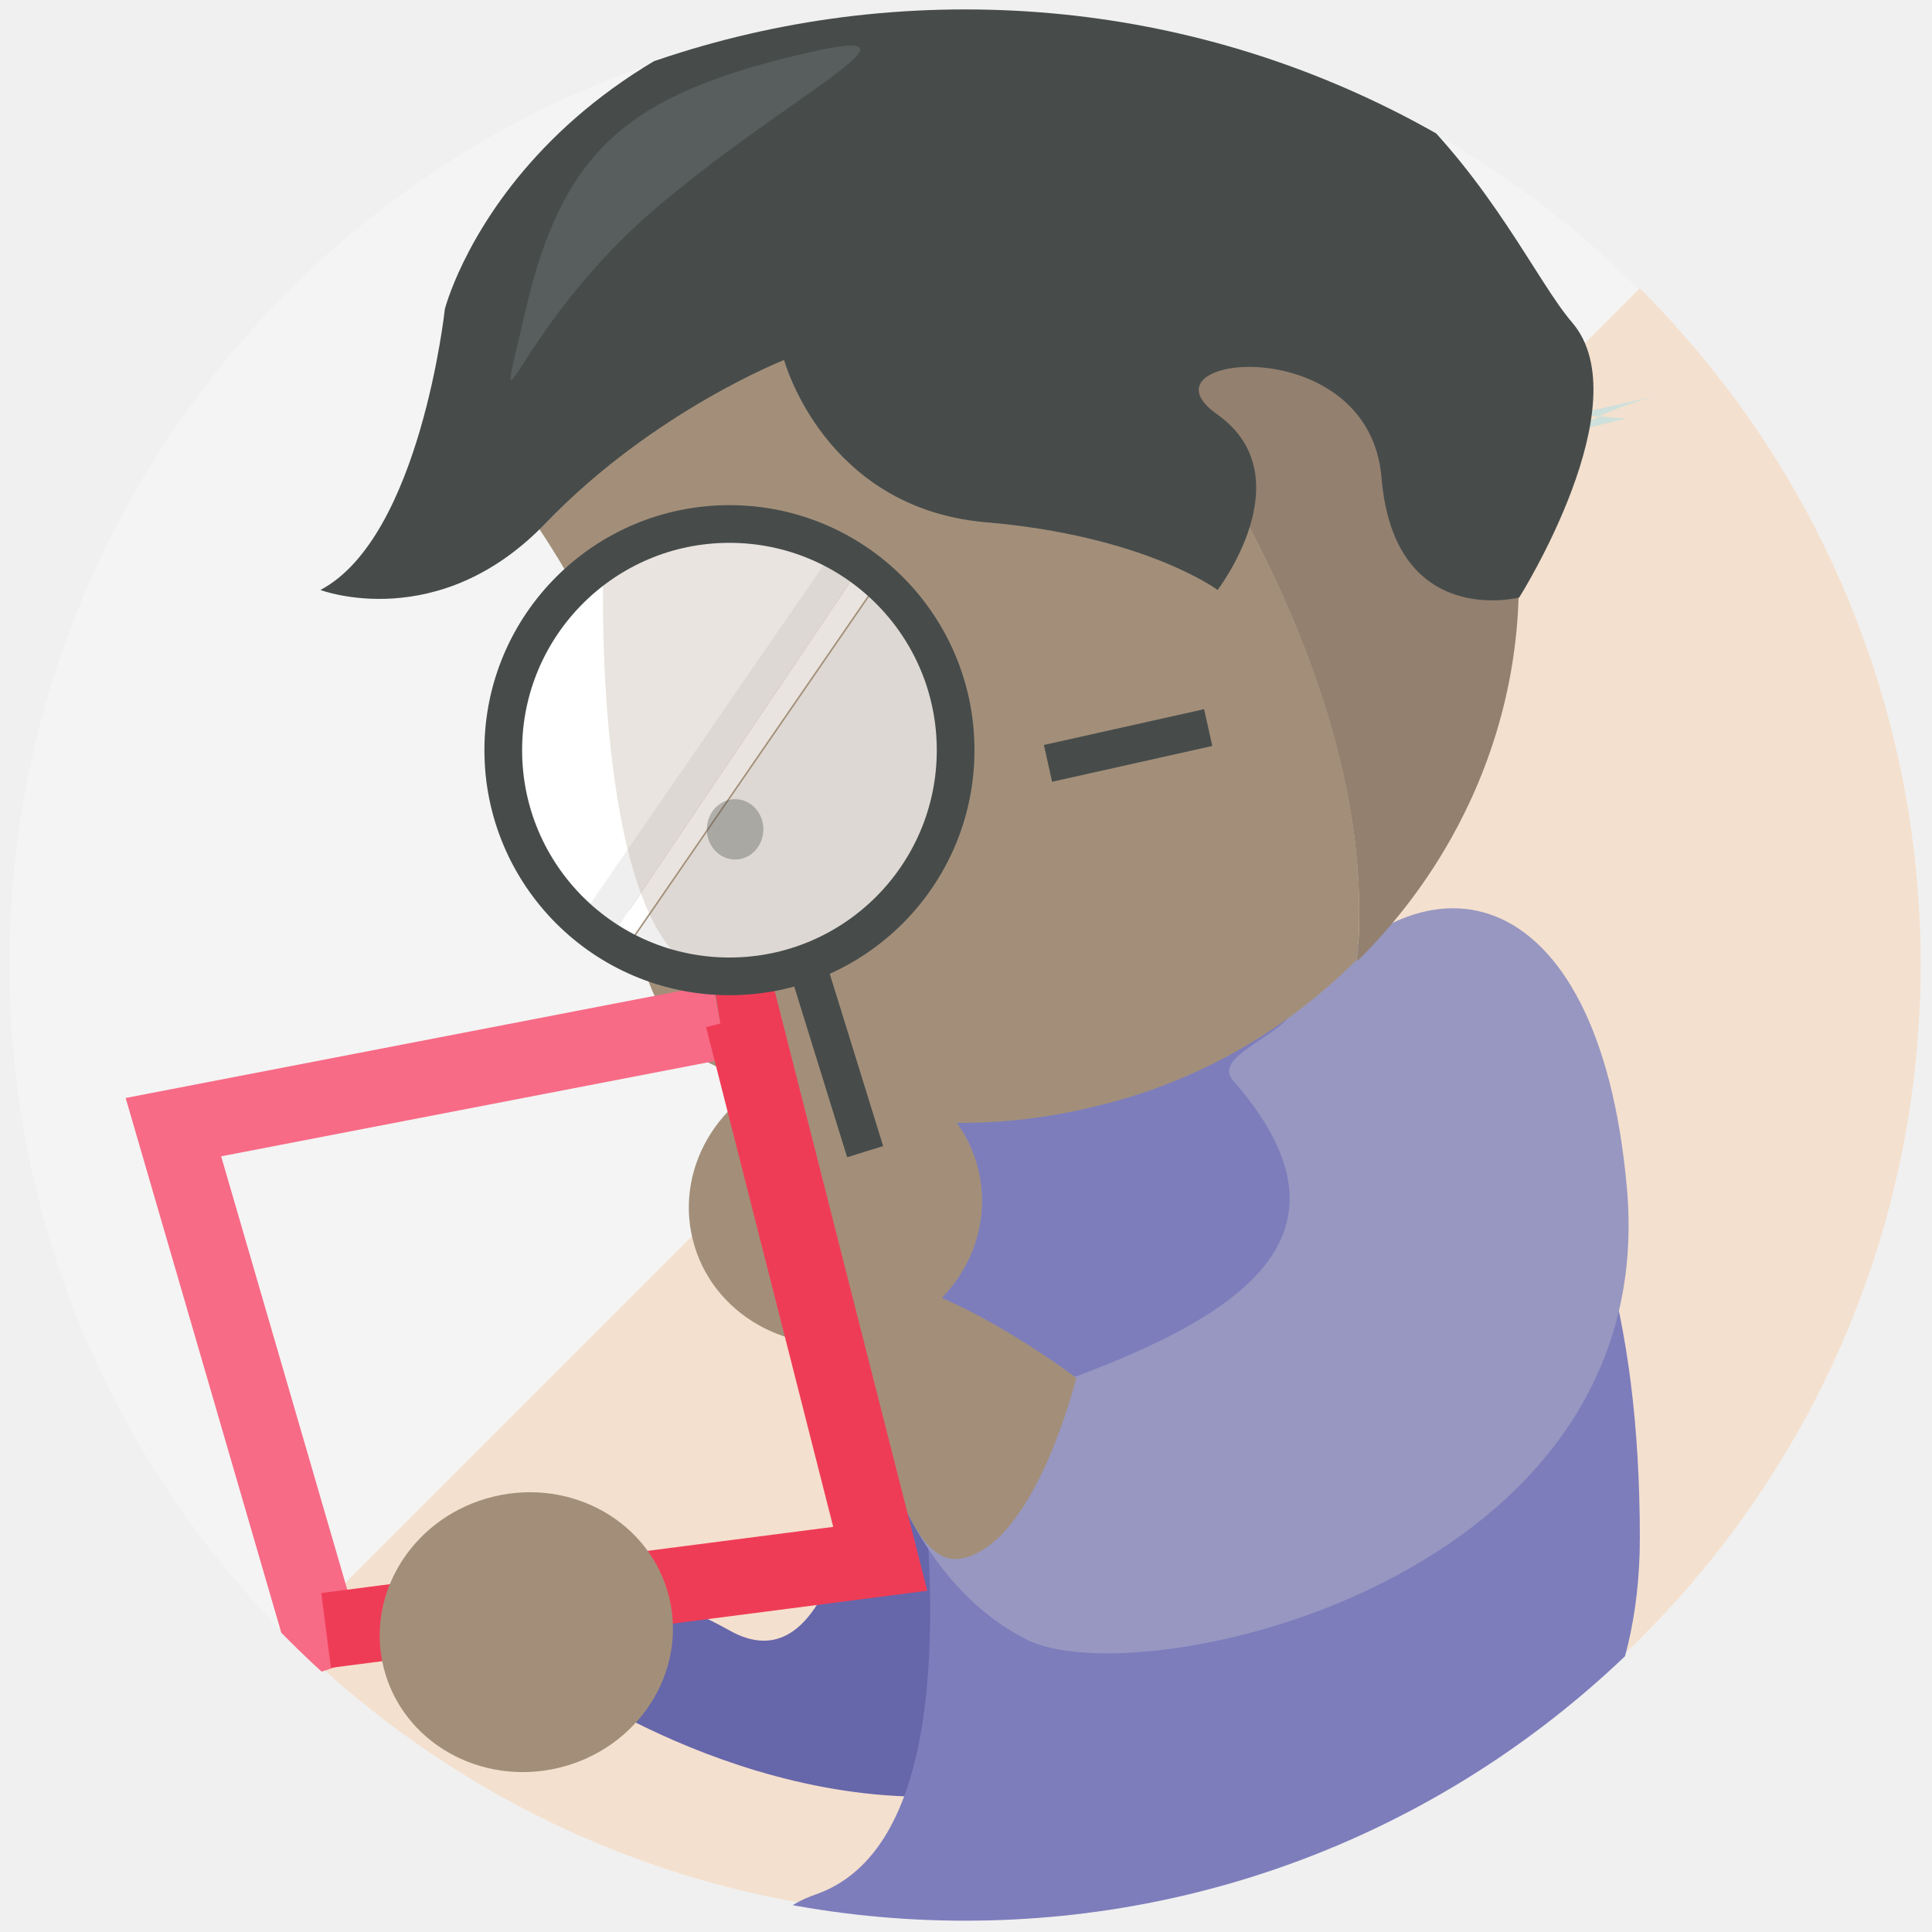
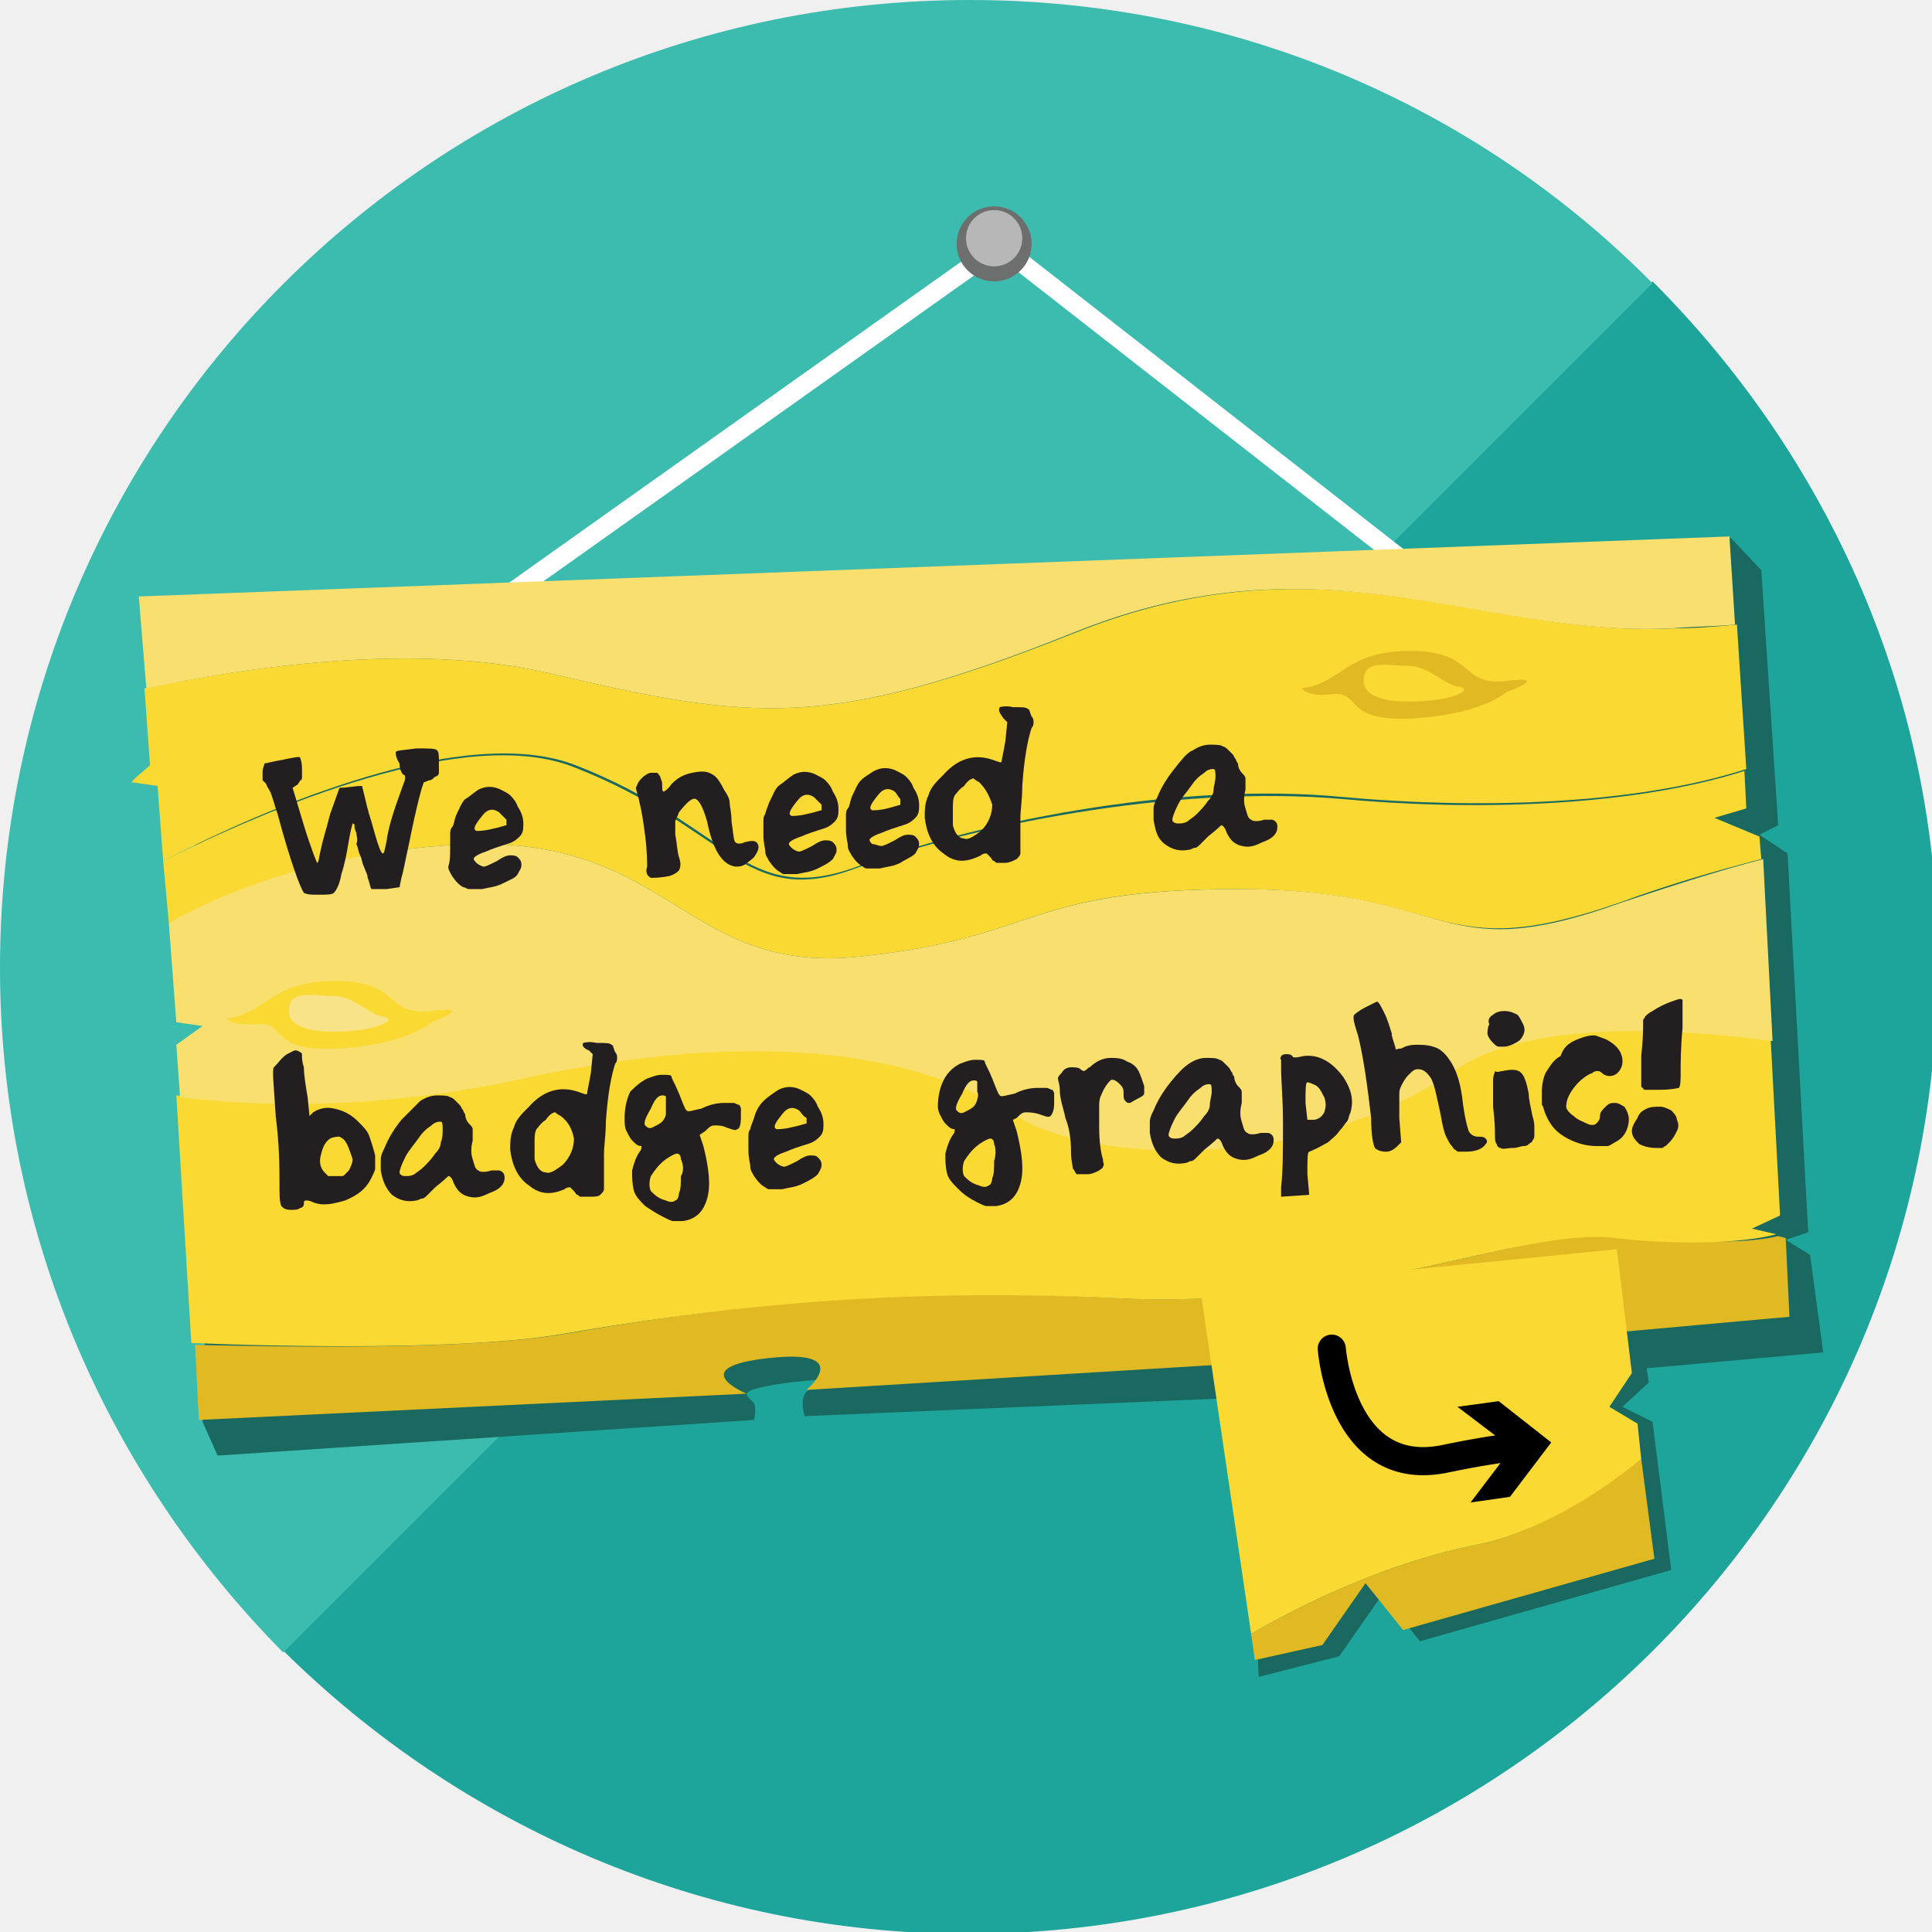
- <svg xmlns="http://www.w3.org/2000/svg" xmlns:xlink="http://www.w3.org/1999/xlink" version="1.1" id="Layer_1" x="0px" y="0px" viewBox="-138.1 345 102.5 102.5" style="enable-background:new -138.1 345 102.5 102.5;" xml:space="preserve">
+ <svg xmlns="http://www.w3.org/2000/svg" version="1.1" id="Layer_1" x="0px" y="0px" width="103px" height="103px" viewBox="43 -42 103 103" style="enable-background:new 43 -42 103 103;" xml:space="preserve">
  <style type="text/css">
- 	.st0{clip-path:url(#SVGID_2_);fill:#F4F4F4;}
- 	.st1{clip-path:url(#SVGID_2_);fill:#F4E0CE;}
- 	.st2{clip-path:url(#SVGID_2_);fill:#CEE0DB;}
- 	.st3{clip-path:url(#SVGID_2_);fill:none;stroke:#EF3C56;stroke-miterlimit:10;}
- 	.st4{clip-path:url(#SVGID_2_);fill:#6666AA;}
- 	.st5{clip-path:url(#SVGID_2_);fill:#7D7DBC;}
- 	.st6{clip-path:url(#SVGID_2_);fill:#9797C1;}
- 	.st7{clip-path:url(#SVGID_2_);}
- 	.st8{fill:#A38F79;}
- 	.st9{fill:#93806F;}
- 	.st10{clip-path:url(#SVGID_2_);fill:#FFFFFF;stroke:#474C4B;stroke-width:2;stroke-miterlimit:10;}
- 	.st11{clip-path:url(#SVGID_2_);fill:#474C4B;}
- 	.st12{clip-path:url(#SVGID_2_);fill:#A38F79;}
- 	.st13{fill:none;stroke:#F76B86;stroke-width:4;stroke-miterlimit:10;}
- 	.st14{fill:none;stroke:#EF3C56;stroke-width:4;stroke-miterlimit:10;}
- 	.st15{clip-path:url(#SVGID_2_);fill:#585E5D;}
- 	.st16{fill:#EFEFEF;}
- 	.st17{fill:#FFFFFF;}
- 	.st18{clip-path:url(#SVGID_2_);fill:#FFFFFF;}
- 	.st19{opacity:0.24;clip-path:url(#SVGID_2_);fill:#A38F79;}
- 	.st20{clip-path:url(#SVGID_2_);fill:none;stroke:#474C4B;stroke-width:2;stroke-miterlimit:10;}
- 	.st21{opacity:0.35;clip-path:url(#SVGID_2_);fill:#474C4B;}
+ 	.st0{fill:#1EA59B;}
+ 	.st1{fill:#3BBCAF;}
+ 	.st2{fill:none;stroke:#FFFFFF;stroke-miterlimit:10;}
+ 	.st3{fill:#196960;}
+ 	.st4{fill:#E1BA23;}
+ 	.st5{fill:#FAD932;}
+ 	.st6{fill:#F8DF6E;}
+ 	.st7{fill:none;stroke:#6D6E6E;stroke-miterlimit:10;}
+ 	.st8{fill:#231F20;}
+ 	.st9{fill:#F8E388;}
+ 	.st10{fill:#B7B7B7;}
+ 	.st11{fill:none;stroke:#000000;stroke-width:1.5;stroke-linecap:round;stroke-miterlimit:10;}
</style>
+   <path class="st0" d="M131.1-27l-73,73c9.4,9.3,22.3,15.1,36.5,15.1c28.5,0,51.7-23.1,51.7-51.6C146.4-4.7,140.5-17.6,131.1-27z" />
+   <path class="st1" d="M94.7-42C66.1-42,43-18.9,43,9.6c0,14.2,5.8,27.1,15.1,36.5l73-73C121.8-36.3,108.9-42,94.7-42z" />
+   <polyline class="st2" points="64.9,-6.6 96.3,-28.9 124.6,-6.8 " />
+   <path class="st3" d="M52.2-8.4l0.7,9l-0.7,0.6l-0.3,0.3l1.4,0.2l1,12.6l1.4,0.2l-1.4,1l-0.5,18.3l0.8,1.8l28.6-1.9  c0,0,0.2-0.8-0.1-1c-0.4-0.4-0.8-0.6,2-1c2.9-0.3,1.5-0.1,0.9,0.5c-0.4,0.4-0.1,1.3-0.1,1.3l33-1.4l2.7,0.7l-0.3-1l18.9-1.7  l-0.7-5.2l-1.3-0.8l1.2-0.4l-1.1-20.2l-1.5-1l1-0.5l-0.9-13.6l-1.6-1.7L52.2-8.4z" />
  <g>
-     <defs>
-       <circle id="SVGID_1_" cx="-86.9" cy="396.2" r="50.7" />
-     </defs>
-     <clipPath id="SVGID_2_">
-       <use xlink:href="#SVGID_1_" style="overflow:visible;" />
-     </clipPath>
-     <path class="st0" d="M-86.9,345.6c-28,0-50.7,22.6-50.7,50.6c0,14,5.7,26.6,14.9,35.8l71.6-71.6C-60.3,351.2-72.9,345.6-86.9,345.6   z" />
-     <path class="st1" d="M-51.1,360.3l-71.6,71.6c9.2,9.1,21.8,14.8,35.8,14.8c28,0,50.7-22.6,50.7-50.6   C-36.2,382.1-41.9,369.5-51.1,360.3z" />
-     <path class="st2" d="M-51.8,367.2l-2.9,0.7c0.5-0.3,0.9-0.6,1.5-0.8C-52.8,367.1-52.3,367.2-51.8,367.2z" />
-     <path class="st2" d="M-50.2,366c-1.2,0.3-2.2,0.7-3.1,1.1c-0.3,0-0.6-0.1-0.9-0.2L-50.2,366z" />
-     <path class="st3" d="M-132.6,421.6" />
-     <path class="st4" d="M-107.2,434.8c0,0,13.4,8.9,26.2,4.1s-10.4-37.2-10.4-37.2s1.4,35.1-8,29.8   C-108.7,426.3-107.2,434.8-107.2,434.8z" />
-     <path class="st5" d="M-93.8,399.8c0,0,12,41.1-1,45.7s43.7,13.9,43.7-18.9C-51.1,378.5-93.8,399.8-93.8,399.8z" />
-     <path class="st6" d="M-91.4,421.6c0,0,1.8,7.4,7.8,10.4s33.8-3.1,31.8-24.1c-1.5-16.5-11-18.5-17.8-9.1c-0.9,1.3-4.1,2.3-3.1,3.5   C-62.8,413.6-79.4,417.4-91.4,421.6z" />
-     <g class="st7">
-       <path class="st8" d="M-90.3,348.2c-1,0.1-2.1,0.3-3.1,0.6c-9.9,2.4-17.4,9.4-20.7,18.1c4.2,5.1,8.7,11.6,8.9,16.3    c0.2,5.1-0.6,12.2,3.6,17.6c6.3,3.5,13.9,4.8,21.6,2.9c5.5-1.3,10.2-4.1,13.9-7.8C-64.5,378.4-79.9,359.1-90.3,348.2z" />
-       <path class="st9" d="M-58.3,369.4c-3.5-14.2-17.4-23.1-32-21.2c10.4,10.9,25.8,30.2,24.2,47.8C-59.2,389.2-55.9,379.3-58.3,369.4z    " />
+     <path class="st4" d="M138.2,24l-0.4-0.1c-2.6,0.6-6.3,0.1-7.6-0.1c-5.1-0.7-15,4.1-27.8,3.4c-12.7-0.7-22.3,0.7-29.2,1.9   C68,30,58.1,29.8,53.4,29.7l0.2,4l29.2-1.4c0,0-3.4-1.4,1.2-1.9s2,1.7,2,1.7l31.1-1.9l2.7,0.7l-0.3-1l18.9-1.7L138.2,24z" />
+     <path class="st5" d="M73.7-1.2c8.2,3.2,9,7.6,15,5.4c5.9-2.2,16.8-4.6,26-3.7c6.6,0.6,15.2,0.5,21.4-1.5l-0.5-7.7   c-1.1,0.1-2.2,0.2-3.4,0.2c-10.2,0.5-18.5-5.1-31.8,0.2S83-3.6,72.3-6.1C65.1-7.8,56-6.4,50.7-5.3l0.3,4.1l-0.7,0.6L50-0.3l1.4,0.2   l0.3,4C57.3,1,67.8-3.5,73.7-1.2z" />
+     <path class="st6" d="M72.3-6.1c10.7,2.5,14.8,3.1,28-2.2s21.6,0.3,31.8-0.2c1.2-0.1,2.3-0.1,3.4-0.2l-0.3-4.7l-84.8,3.2l0.4,4.9   C56-6.4,65.1-7.8,72.3-6.1z" />
+     <path class="st5" d="M88.8,9c9.7-1,8.7-3.6,20.2-3.6s10.4,4.2,20.4,0.7c2.7-1,5.2-1.7,7.5-2.3l-0.1-1.2l-2.4-1l1.7-0.5l-0.1-2   c-6.3,2-14.9,2.1-21.4,1.5c-9.2-0.8-20.1,1.5-26,3.7c-5.9,2.2-6.8-2.2-15-5.4c-5.8-2.3-16.3,2.2-21.9,5L52,7.2   c3.3-1.7,8.1-3.6,14.4-4.1C78.8,2,79.1,10,88.8,9z" />
+     <path class="st5" d="M73.1,29.1c7-1.2,16.5-2.5,29.2-1.9c12.7,0.7,21.7-3.8,26.8-3.2c1.4,0.2,6,0.5,8.6-0.2l-1.3-0.3l1.5-0.7   l-0.5-9.4c-6.2-0.9-13.1-1.1-17,1.6c-8,5.4-19.4,4.9-23.3,2.4s-11.6-5.3-26.3-2c-7.8,1.7-14.1,1.5-18.4,1l0.8,13.2   C58.1,29.8,68,30,73.1,29.1z" />
+     <path class="st6" d="M70.9,15.5c14.8-3.2,22.4-0.5,26.3,2s15.3,3.1,23.3-2.4c3.8-2.6,10.8-2.4,17-1.6L137,3.8   c-2.3,0.6-4.8,1.4-7.5,2.3c-10,3.6-8.8-0.7-20.4-0.7S98.5,8,88.8,9s-10-7-22.4-5.9C60.1,3.6,55.2,5.4,52,7.2l0.4,5.3l1.4,0.2   l-1.4,1l0.2,2.8C56.8,17,63.1,17.2,70.9,15.5z" />
+   </g>
+   <circle class="st7" cx="96" cy="-29" r="1.5" />
+   <g>
+     <path class="st8" d="M64.1-1.9c0-0.1,0.4-0.1,1.1-0.2c0.7,0,1,0,1.1,0.1c0.1,0.1,0.1,0.3,0.1,0.7c0,0.2,0,0.4,0,0.5   s-0.1,0.2-0.2,0.2c-0.1,0.1-0.2,0.2-0.3,0.2c-0.1,0-0.2,0.1-0.3,0.1c-0.1,0.2-0.4,1.3-0.8,3.3c-0.2,0.9-0.3,1.5-0.4,1.8l-0.1,0.5   l-0.7,0.1c-0.5,0-0.7,0-0.8,0c-0.1-0.2-0.1-0.4-0.2-0.6c0-0.2-0.1-0.3-0.2-0.6c-0.1-0.2-0.1-0.4-0.2-0.6c-0.1-0.2-0.1-0.4-0.2-0.6   C62.1,2.7,62,2.6,62,2.4c-0.1-0.2-0.1-0.3-0.1-0.4c0-0.1-0.1-0.1-0.1-0.1c0,0-0.1,0.3-0.2,0.9c-0.1,0.6-0.2,1.2-0.4,1.8   c-0.1,0.6-0.3,0.9-0.4,1c-0.1,0.1-0.4,0.1-0.8,0.1c-0.4,0-0.6,0-0.8-0.1C59,5.3,58.5,4,57.8,1.4c-0.2-0.6-0.3-1-0.4-1.2   c-0.1-0.2-0.2-0.3-0.2-0.4C57.1-0.3,57-0.4,57-0.4c0-0.1,0-0.2,0-0.4c0-0.3,0.1-0.4,0.1-0.5c0.1,0,0.4-0.1,1-0.2   C58.6-1.6,59-1.7,59-1.6c0,0,0.1,0.2,0.1,0.6c0,0.2,0,0.3,0,0.4c0,0.1,0,0.2-0.1,0.2c0,0.1-0.1,0.1-0.1,0.2L58.6,0l0.6,2   c0.4,1.3,0.7,2,0.7,2c0.1,0,0.1-0.3,0.2-0.7c0.1-0.5,0.3-1.1,0.5-1.9L61.1,0c0.4,0,0.8-0.1,1.2-0.1l0.1,0.4   c0.1,0.4,0.2,0.9,0.4,1.5c0.3,1.1,0.5,1.7,0.6,1.7c0.1,0,0.1-0.2,0.2-0.6c0.1-0.8,0.4-1.7,0.8-2.8c0.1-0.3,0.2-0.5,0.2-0.6   c0-0.1,0-0.2-0.1-0.2c-0.1-0.1-0.2-0.3-0.2-0.6C64.1-1.6,64.1-1.8,64.1-1.9z" />
+     <path class="st8" d="M68.5,0.1c0.4-0.2,0.8-0.2,1.2,0c0.2,0.1,0.4,0.2,0.5,0.3c0.1,0.1,0.3,0.3,0.4,0.6c0.2,0.3,0.3,0.6,0.3,0.9   c0,0.3,0,0.5-0.2,0.7c-0.1,0.1-0.2,0.2-0.4,0.3c-0.2,0.1-0.7,0.2-1.4,0.5c-0.3,0.1-0.5,0.2-0.6,0.3c-0.1,0.1,0,0.2,0.1,0.3   c0.1,0.1,0.3,0.2,0.4,0.2c0.1,0,0.3-0.1,0.7-0.3c0.3-0.2,0.5-0.3,0.7-0.3c0.1,0,0.3,0,0.4,0.1c0.1,0.1,0.2,0.2,0.2,0.4   c0,0.2-0.1,0.3-0.2,0.5c-0.1,0.2-0.4,0.3-0.8,0.5c-0.4,0.2-0.7,0.2-1.1,0.3c-0.2,0-0.3,0-0.4,0c-0.1,0-0.2,0-0.3,0   c-0.1,0-0.2-0.1-0.3-0.1c-0.2-0.1-0.4-0.3-0.6-0.6c-0.1-0.2-0.2-0.3-0.2-0.5C67,3.9,67,3.6,67,3.2c0-0.3,0-0.6,0-0.7   c0-0.1,0-0.3,0.1-0.4s0.1-0.3,0.2-0.6c0.2-0.4,0.3-0.7,0.5-0.9C68,0.5,68.2,0.3,68.5,0.1z M69.6,1.3c-0.3-0.2-0.6-0.2-0.9,0.2   c-0.4,0.5-0.5,0.7-0.3,0.8c0.1,0,0.4,0,0.8-0.1c0.5-0.1,0.7-0.2,0.8-0.2c0,0,0-0.1,0-0.3C69.8,1.5,69.7,1.4,69.6,1.3z" />
+     <path class="st8" d="M77.2-0.5c0.2-0.2,0.4-0.3,0.5-0.3c0.1,0,0.2,0,0.3,0c0.1,0,0.1,0.1,0.2,0.2c0,0.1,0.1,0.2,0.1,0.4   c0,0.3,0,0.4,0.1,0.4c0,0,0.2-0.1,0.4-0.4c0.3-0.3,0.6-0.5,1.1-0.6s0.8-0.1,1.1,0.1c0.2,0.1,0.4,0.4,0.6,0.8   c0.2,0.3,0.3,0.5,0.3,0.7C81.9,1,82,1.3,82,1.8c0.1,0.6,0.1,1,0.2,1.1c0.1,0.1,0.3,0.1,0.5,0c0.4-0.1,0.6-0.1,0.7,0.1   c0.1,0.2,0,0.4-0.2,0.7c-0.2,0.2-0.4,0.3-0.5,0.4c-0.2,0.1-0.3,0.1-0.5,0.1c-0.7-0.1-1.2-0.9-1.5-2.4c-0.2-0.7-0.4-1.1-0.6-1.2   c-0.2-0.1-0.5,0.2-0.9,0.7C79.1,1.6,79,1.7,79,1.8c0,0.1,0,0.3,0,0.7c0.1,0.5,0.1,0.9,0.2,1.2c0.1,0.3,0.1,0.5,0,0.7   c-0.1,0.1-0.2,0.2-0.5,0.3c-0.5,0.1-0.8,0.1-1,0.1c-0.2-0.1-0.3-0.3-0.2-0.6c0-0.2,0-0.8-0.1-1.6c-0.1-0.8-0.2-1.4-0.3-1.8   C77,0.3,76.9,0.1,76.9,0C77-0.2,77-0.3,77.2-0.5z" />
+     <path class="st8" d="M85.3-0.7c0.4-0.2,0.8-0.2,1.2,0c0.2,0.1,0.4,0.2,0.5,0.3c0.1,0.1,0.3,0.3,0.4,0.6c0.2,0.3,0.3,0.6,0.3,0.9   c0,0.3,0,0.5-0.2,0.7c-0.1,0.1-0.2,0.2-0.4,0.3c-0.2,0.1-0.7,0.2-1.4,0.5c-0.3,0.1-0.5,0.2-0.6,0.3c-0.1,0.1,0,0.2,0.1,0.3   c0.1,0.1,0.3,0.2,0.4,0.2c0.1,0,0.3-0.1,0.7-0.3c0.3-0.2,0.5-0.3,0.7-0.3c0.1,0,0.3,0,0.4,0.1c0.1,0.1,0.2,0.2,0.2,0.4   c0,0.2-0.1,0.3-0.2,0.5c-0.2,0.2-0.4,0.3-0.8,0.5c-0.4,0.2-0.7,0.2-1.1,0.3c-0.2,0-0.3,0-0.4,0c-0.1,0-0.2,0-0.3,0   c-0.1,0-0.2-0.1-0.2-0.1c-0.2-0.1-0.4-0.3-0.6-0.6c-0.1-0.2-0.2-0.3-0.2-0.5c0-0.2-0.1-0.4-0.1-0.9c0-0.3,0-0.6,0-0.7   c0-0.1,0-0.3,0.1-0.4c0-0.1,0.1-0.3,0.2-0.6c0.2-0.4,0.3-0.7,0.5-0.9C84.8-0.3,85-0.5,85.3-0.7z M86.4,0.5   c-0.3-0.2-0.6-0.2-0.9,0.2c-0.4,0.5-0.5,0.7-0.3,0.8c0.1,0,0.4,0,0.8-0.1c0.5-0.1,0.7-0.2,0.8-0.2c0,0,0-0.1,0-0.3   C86.6,0.7,86.5,0.6,86.4,0.5z" />
+     <path class="st8" d="M89.6-0.9c0.4-0.2,0.8-0.2,1.2,0c0.2,0.1,0.4,0.2,0.5,0.3c0.1,0.1,0.3,0.3,0.4,0.6C91.9,0.3,92,0.6,92,0.9   c0,0.3,0,0.5-0.2,0.7c-0.1,0.1-0.2,0.2-0.4,0.3c-0.2,0.1-0.7,0.2-1.4,0.5c-0.3,0.1-0.5,0.2-0.6,0.3c-0.1,0.1,0,0.2,0.1,0.3   C89.7,3,89.8,3.1,90,3.1c0.1,0,0.3-0.1,0.7-0.3c0.3-0.2,0.5-0.3,0.7-0.3c0.1,0,0.3,0,0.4,0.1c0.1,0.1,0.2,0.2,0.2,0.4   c0,0.2-0.1,0.3-0.2,0.5C91.6,3.7,91.3,3.8,91,4c-0.4,0.2-0.7,0.2-1.1,0.3c-0.2,0-0.3,0-0.4,0c-0.1,0-0.2,0-0.3,0   c-0.1,0-0.2-0.1-0.2-0.1c-0.2-0.1-0.4-0.3-0.6-0.6c-0.1-0.2-0.2-0.3-0.2-0.5c0-0.2-0.1-0.4-0.1-0.9c0-0.3,0-0.6,0-0.7   s0-0.3,0.1-0.4s0.1-0.3,0.2-0.6c0.2-0.4,0.3-0.7,0.5-0.9C89.1-0.6,89.3-0.7,89.6-0.9z M90.7,0.2c-0.3-0.2-0.6-0.2-0.9,0.2   c-0.4,0.5-0.5,0.7-0.3,0.8c0.1,0,0.4,0,0.8-0.1C90.7,1,91,0.9,91,0.9c0,0,0-0.1,0-0.3C90.9,0.5,90.8,0.3,90.7,0.2z" />
+     <path class="st8" d="M96.3-4.3c0,0,0.3-0.1,0.7,0c0.5,0,0.7,0,0.8,0.1c0.1,0,0.1,0.2,0.2,0.4c0.1,0.1,0.1,0.2,0.1,0.3   c0,0.1,0,0.2-0.1,0.3c-0.2,0.6-0.4,1.6-0.5,3.1c0,0.7-0.1,1.3-0.1,1.7c0,0.3,0,0.7,0,1.2c0,0.3,0,0.5,0,0.7c0,0.1-0.1,0.2-0.2,0.3   C97,3.9,96.8,4,96.6,4c-0.2,0-0.3,0-0.4,0c-0.1,0-0.1,0-0.2-0.1c-0.1,0-0.1-0.1-0.2-0.2c-0.1-0.1-0.2-0.2-0.2-0.2   c-0.1,0-0.2,0-0.3,0.1C94.5,4,93.9,4,93.3,3.5c-0.6-0.4-0.9-1.1-1-1.9c0-0.4,0-0.8,0.2-1.2c0.1-0.4,0.4-0.7,0.8-1.1   c0.8-0.9,1.7-1.1,2.6-0.8c0.3,0.1,0.5,0.2,0.5,0.1c0-0.1,0.1-0.5,0.2-1.1l0.1-1l-0.2-0.2C96.3-4,96.2-4.1,96.3-4.3z M95.2-0.3   c-0.2-0.1-0.3-0.2-0.3-0.2c-0.1,0-0.3,0.1-0.5,0.4c-0.3,0.2-0.4,0.4-0.5,0.5c-0.1,0.2-0.1,0.4-0.1,0.8c0,0.4,0,0.6,0,0.8   c0.1,0.4,0.3,0.7,0.6,0.7c0.2,0.1,0.5-0.1,0.9-0.4c0.4-0.4,0.6-0.9,0.6-1.4C95.7,0.3,95.5,0,95.2-0.3z" />
+     <path class="st8" d="M106.6-2c0.3-0.2,0.6-0.3,0.9-0.3c0.3,0,0.6,0,0.7,0.1c0.1,0,0.2,0.1,0.3,0.2c0.1,0.1,0.1,0.1,0.2,0.2   c0.1,0.1,0.1,0.2,0.2,0.3c0,0.1,0.1,0.2,0.1,0.2c0,0.2,0.1,0.4,0.2,0.5c0.1,0.1,0.2,0.2,0.2,0.3c0,0.1,0,0.3,0,0.6   c-0.1,0.4-0.1,0.7,0,1c0.1,0.3,0.1,0.5,0.3,0.6c0.1,0.1,0.4,0.1,0.7,0c0.2,0,0.3,0,0.4,0c0.1,0,0.2,0.1,0.2,0.1   c0.1,0.1,0.1,0.2,0.1,0.3c0,0.3-0.2,0.6-0.8,0.8c-0.4,0.2-0.7,0.3-1.1,0.2c-0.4-0.1-0.6-0.3-0.8-0.7c-0.1-0.3-0.2-0.4-0.3-0.4   c0,0-0.2,0.2-0.7,0.6c-0.2,0.2-0.3,0.3-0.4,0.4c-0.1,0.1-0.2,0.2-0.3,0.2c-0.1,0-0.2,0.1-0.3,0.1c-0.5,0.1-0.9,0-1.3-0.3   s-0.5-0.7-0.6-1.3c0-0.3,0-0.5,0-0.6c0-0.2,0.1-0.4,0.2-0.6c0.2-0.5,0.5-1,0.9-1.5C106-1.5,106.3-1.9,106.6-2z M107.8-0.6   c0-0.2,0-0.4-0.1-0.4c-0.1,0-0.3,0-0.5,0.2c-0.3,0.2-0.5,0.4-0.7,0.7c-0.2,0.3-0.5,0.6-0.7,1c-0.2,0.4-0.3,0.7-0.3,0.8   c0,0.1,0.1,0.2,0.3,0.2c0.2,0,0.3,0,0.5-0.1c0.1-0.1,0.3-0.2,0.5-0.4c0.2-0.2,0.4-0.4,0.6-0.7c0.2-0.2,0.3-0.4,0.3-0.6   C107.7-0.1,107.8-0.3,107.8-0.6z" />
+     <path class="st8" d="M58.3,14.2c0.2-0.1,0.4-0.2,0.4-0.2c0.1,0,0.2,0,0.3,0.1c0.1,0,0.1,0.1,0.1,0.2c0,0.1,0,0.3,0.1,0.6   c0,0.4,0.1,1,0.2,1.6l0.1,1l0.2-0.2c0.3-0.2,0.7-0.3,1.1-0.2c0.5,0.1,0.9,0.3,1.3,0.7c0.3,0.3,0.5,0.5,0.6,0.8   c0.1,0.3,0.2,0.6,0.3,1c0,0.3,0,0.6,0,0.7c0,0.1-0.1,0.3-0.2,0.5c-0.3,0.6-0.7,0.9-1.4,1.2c-0.7,0.2-1.2,0.3-1.7,0.1   c-0.2-0.1-0.3-0.1-0.4-0.1c-0.1,0-0.1,0.1-0.1,0.2c0,0.1-0.1,0.2-0.2,0.2c-0.1,0.1-0.3,0.1-0.5,0.1c-0.3,0-0.4-0.1-0.5-0.2   c-0.1-0.2-0.1-0.6-0.1-1.3c0-0.7,0-1.9-0.2-3.5c-0.1-1.6-0.2-2.5-0.1-2.6C57.9,14.6,58,14.4,58.3,14.2z M61.5,19   c-0.1-0.2-0.2-0.3-0.4-0.4c-0.1,0-0.3,0-0.5,0.1c-0.3,0.2-0.4,0.5-0.5,0.9c-0.1,0.4,0,0.7,0.2,0.9c0.1,0.1,0.1,0.1,0.2,0.2   c0.1,0,0.2,0,0.4,0c0.1,0,0.2,0,0.3,0c0.1,0,0.1,0,0.2-0.1c0,0,0.1-0.1,0.2-0.2c0.1-0.2,0.2-0.4,0.2-0.6   C61.7,19.5,61.6,19.2,61.5,19z" />
+     <path class="st8" d="M65.4,16.7c0.3-0.2,0.6-0.3,0.9-0.3c0.3,0,0.6,0,0.7,0.1c0.1,0,0.2,0.1,0.3,0.2c0.1,0.1,0.1,0.1,0.2,0.2   c0.1,0.1,0.1,0.2,0.2,0.3c0,0.1,0.1,0.2,0.1,0.2c0,0.2,0.1,0.4,0.2,0.5c0.1,0.1,0.2,0.2,0.2,0.3c0,0.1,0,0.3,0,0.6   c-0.1,0.4-0.1,0.7,0,1c0.1,0.3,0.1,0.5,0.3,0.6c0.1,0.1,0.4,0.1,0.7,0c0.2,0,0.3,0,0.4,0s0.2,0.1,0.2,0.1c0.1,0.1,0.1,0.2,0.1,0.3   c0,0.3-0.2,0.6-0.8,0.8c-0.4,0.2-0.7,0.3-1.1,0.2c-0.4-0.1-0.6-0.3-0.8-0.7c-0.1-0.3-0.2-0.4-0.3-0.4c0,0-0.2,0.2-0.7,0.6   c-0.2,0.2-0.3,0.3-0.4,0.4c-0.1,0.1-0.2,0.2-0.3,0.2c-0.1,0-0.2,0.1-0.3,0.1c-0.5,0.1-0.9,0-1.3-0.3c-0.3-0.3-0.5-0.7-0.6-1.3   c0-0.3,0-0.5,0-0.6c0-0.2,0.1-0.4,0.2-0.6c0.2-0.5,0.5-1,0.9-1.5C64.9,17.2,65.2,16.9,65.4,16.7z M66.6,18.2c0-0.2,0-0.4-0.1-0.4   c-0.1,0-0.3,0-0.5,0.2c-0.3,0.2-0.5,0.4-0.7,0.7c-0.2,0.3-0.5,0.6-0.7,1c-0.2,0.4-0.3,0.7-0.3,0.8c0,0.1,0.1,0.2,0.3,0.2   c0.2,0,0.3,0,0.5-0.1c0.1-0.1,0.3-0.2,0.5-0.4c0.2-0.2,0.4-0.4,0.6-0.7c0.2-0.2,0.3-0.4,0.3-0.6C66.6,18.7,66.6,18.4,66.6,18.2z" />
+     <path class="st8" d="M74.1,13.6c0,0,0.3-0.1,0.7,0c0.5,0,0.7,0,0.8,0.1c0.1,0,0.1,0.2,0.2,0.4c0.1,0.1,0.1,0.2,0.1,0.3   c0,0.1,0,0.2-0.1,0.3c-0.2,0.6-0.4,1.6-0.5,3.1c0,0.7-0.1,1.3-0.1,1.7c0,0.3,0,0.7,0,1.2c0,0.3,0,0.5,0,0.7c0,0.1-0.1,0.2-0.2,0.3   c-0.1,0.1-0.3,0.1-0.6,0.1c-0.2,0-0.3,0-0.4,0c-0.1,0-0.1,0-0.2-0.1c-0.1,0-0.1-0.1-0.2-0.2c-0.1-0.1-0.2-0.2-0.2-0.2   c-0.1,0-0.2,0-0.3,0.1c-0.7,0.3-1.3,0.3-1.9-0.2c-0.6-0.4-0.9-1.1-1-1.9c0-0.4,0-0.8,0.2-1.2c0.1-0.4,0.4-0.7,0.8-1.1   c0.8-0.9,1.7-1.1,2.6-0.8c0.3,0.1,0.5,0.2,0.5,0.1c0-0.1,0.1-0.5,0.2-1.1l0.1-1l-0.2-0.2C74.1,13.9,74,13.7,74.1,13.6z M72.9,17.5   c-0.2-0.1-0.3-0.2-0.3-0.2c-0.1,0-0.3,0.1-0.5,0.4c-0.3,0.2-0.4,0.4-0.5,0.5c-0.1,0.2-0.1,0.4-0.1,0.8c0,0.4,0,0.6,0,0.8   c0.1,0.4,0.3,0.7,0.6,0.7c0.2,0.1,0.5-0.1,0.9-0.4c0.4-0.4,0.6-0.9,0.6-1.4C73.5,18.2,73.3,17.8,72.9,17.5z" />
+     <path class="st8" d="M77.5,15.5c0.3-0.1,0.5-0.2,0.8-0.2c0.3,0,0.5,0,0.5,0.1c0,0.1,0.2,0.4,0.4,0.9c0.2,0.5,0.3,0.8,0.4,0.9   c0.1,0.1,0.3,0,0.8-0.1c0.4-0.2,0.8-0.3,1.2-0.3c0.3,0,0.4,0,0.5,0c0.1,0,0.2,0.1,0.3,0.1c0.1,0.1,0.1,0.2,0.1,0.2   c0,0.1,0,0.3,0,0.5c0,0.4-0.1,0.6-0.2,0.6c-0.1,0.1-0.3,0-0.6-0.1C81.5,18,81.3,18,81.1,18c-0.2,0-0.3,0.1-0.5,0.3l-0.3,0.2   l0.2,0.6c0.3,1.2,0.4,2.1,0.2,2.8c-0.2,0.7-0.6,1.1-1.3,1.2c-0.2,0-0.4,0-0.5,0c-0.1,0-0.3-0.1-0.5-0.2c-0.4-0.2-0.7-0.4-1-0.6   c-0.3-0.3-0.5-0.5-0.6-0.8c-0.1-0.4-0.1-0.7-0.1-1.1c0.1-0.4,0.2-0.7,0.4-1c0.1-0.1,0.1-0.2,0.1-0.3c-0.2,0-0.3-0.1-0.5-0.3   c-0.1-0.1-0.2-0.3-0.3-0.5c-0.1-0.2-0.1-0.4-0.1-0.7c0-0.5,0.1-1,0.3-1.4C76.8,16,77.1,15.7,77.5,15.5z M78.5,17c0-0.2,0-0.4,0-0.5   c0-0.1-0.1-0.1-0.2-0.1c-0.2,0-0.4,0.2-0.6,0.7c-0.3,0.5-0.4,0.8-0.3,0.9c0.1,0.1,0.2,0.2,0.4,0.1c0.2-0.1,0.4-0.2,0.5-0.3   c0.1-0.1,0.2-0.3,0.2-0.4S78.5,17.2,78.5,17z M79.3,19.8c0-0.2-0.1-0.3-0.2-0.3c-0.1,0-0.3,0.1-0.6,0.3c-0.4,0.3-0.6,0.6-0.8,0.9   c-0.1,0.3-0.1,0.6,0,0.8c0.2,0.2,0.4,0.4,0.8,0.5c0.2,0.1,0.4,0.1,0.5,0c0.1,0,0.2-0.2,0.2-0.4c0.1-0.2,0.1-0.5,0.1-0.9   C79.5,20.4,79.4,20,79.3,19.8z" />
+     <path class="st8" d="M84.5,16.1c0.4-0.2,0.8-0.2,1.2,0c0.2,0.1,0.4,0.2,0.5,0.3c0.1,0.1,0.3,0.3,0.4,0.6c0.2,0.3,0.3,0.6,0.3,0.9   c0,0.3,0,0.5-0.2,0.7c-0.1,0.1-0.2,0.2-0.4,0.3s-0.7,0.2-1.4,0.5c-0.3,0.1-0.5,0.2-0.6,0.3c-0.1,0.1,0,0.2,0.1,0.3   c0.1,0.1,0.3,0.2,0.4,0.2c0.1,0,0.3-0.1,0.7-0.3c0.3-0.2,0.5-0.3,0.7-0.3s0.3,0,0.4,0.1c0.1,0.1,0.2,0.2,0.2,0.4   c0,0.2-0.1,0.3-0.2,0.5c-0.2,0.2-0.4,0.3-0.8,0.5c-0.4,0.2-0.7,0.2-1.1,0.3c-0.2,0-0.3,0-0.4,0c-0.1,0-0.2,0-0.3,0   c-0.1,0-0.2-0.1-0.2-0.1c-0.2-0.1-0.4-0.3-0.6-0.6c-0.1-0.2-0.2-0.3-0.2-0.5c0-0.2-0.1-0.4-0.1-0.9c0-0.3,0-0.6,0-0.7   c0-0.1,0-0.3,0.1-0.4c0-0.1,0.1-0.3,0.2-0.6c0.1-0.4,0.3-0.7,0.5-0.9S84.2,16.3,84.5,16.1z M85.6,17.2c-0.3-0.2-0.6-0.2-0.9,0.2   c-0.4,0.5-0.5,0.7-0.3,0.8c0.1,0,0.4,0,0.8-0.1c0.5-0.1,0.7-0.2,0.8-0.2c0,0,0-0.1,0-0.3C85.8,17.5,85.7,17.3,85.6,17.2z" />
+     <path class="st8" d="M94.2,14.7c0.3-0.1,0.5-0.2,0.8-0.2c0.3,0,0.5,0,0.5,0.1c0,0.1,0.2,0.4,0.4,0.9c0.2,0.5,0.3,0.8,0.4,0.9   c0.1,0.1,0.3,0,0.8-0.1c0.4-0.2,0.8-0.3,1.2-0.3c0.3,0,0.4,0,0.5,0c0.1,0,0.2,0.1,0.3,0.1c0.1,0.1,0.1,0.2,0.1,0.2   c0,0.1,0,0.3,0,0.5c0,0.4-0.1,0.6-0.2,0.7c-0.1,0.1-0.3,0-0.6-0.1c-0.3-0.1-0.6-0.1-0.7-0.1c-0.2,0-0.3,0.1-0.5,0.3L97,17.7   l0.2,0.6c0.3,1.2,0.4,2.1,0.2,2.8c-0.2,0.7-0.6,1.1-1.3,1.2c-0.2,0-0.4,0-0.5,0c-0.1,0-0.3-0.1-0.5-0.2c-0.4-0.2-0.7-0.4-1-0.7   c-0.3-0.3-0.5-0.5-0.6-0.8c-0.1-0.4-0.1-0.7-0.1-1.1c0.1-0.4,0.2-0.7,0.4-1c0.1-0.1,0.1-0.2,0.1-0.3c-0.2,0-0.3-0.1-0.5-0.3   c-0.1-0.1-0.2-0.3-0.3-0.5C93.1,17.4,93,17.2,93,17c0-0.5,0.1-1,0.3-1.4S93.8,14.9,94.2,14.7z M95.1,16.2c0-0.2,0-0.4,0-0.5   c0-0.1-0.1-0.1-0.2-0.1c-0.2,0-0.4,0.2-0.6,0.7c-0.3,0.5-0.4,0.8-0.3,0.9c0.1,0.1,0.2,0.2,0.4,0.1c0.2-0.1,0.4-0.2,0.5-0.3   c0.1-0.1,0.2-0.3,0.2-0.4C95.1,16.6,95.2,16.4,95.1,16.2z M96,19c0-0.2-0.1-0.3-0.2-0.3c-0.1,0-0.3,0.1-0.6,0.3   c-0.4,0.3-0.6,0.6-0.8,0.9c-0.1,0.3-0.1,0.6,0,0.8c0.2,0.2,0.4,0.4,0.8,0.5c0.2,0.1,0.4,0.1,0.5,0c0.1,0,0.2-0.2,0.2-0.4   c0.1-0.2,0.1-0.5,0.1-0.9C96.1,19.6,96.1,19.2,96,19z" />
+     <path class="st8" d="M101.1,14.9c0.3-0.3,0.7-0.5,1.1-0.5c0.3,0,0.6,0,0.9,0.2c0.3,0.1,0.5,0.3,0.6,0.5c0.1,0.2,0.2,0.5,0.3,0.8   c0,0.2,0,0.3,0,0.4c0,0.1-0.2,0.2-0.4,0.3c-0.2,0.1-0.3,0.2-0.4,0.2c-0.1,0-0.1,0-0.2-0.1c-0.1-0.1-0.1-0.2-0.1-0.4   c0-0.2,0-0.3-0.2-0.5c-0.2-0.2-0.4-0.3-0.5-0.2c-0.1,0.1-0.3,0.3-0.5,0.8c-0.1,0.2-0.1,0.4-0.1,0.6c0,0.2,0,0.6,0,1.1   c0,0.8,0.1,1.4,0.2,1.7c0,0.2,0.1,0.3,0,0.4c0,0.1-0.1,0.1-0.2,0.2c-0.2,0.1-0.4,0.2-0.6,0.2c-0.3,0-0.4,0-0.6,0   c-0.1-0.1-0.1-0.2-0.2-0.3c0-0.1-0.1-0.4-0.1-0.9c0-0.7-0.1-1.3-0.3-1.8c-0.1-0.5-0.3-1-0.3-1.5c0-0.3-0.1-0.5-0.1-0.6   c0-0.1,0.1-0.2,0.2-0.3c0.1-0.2,0.3-0.3,0.5-0.3c0.2,0,0.4,0,0.5,0.1c0.1,0.1,0.2,0.1,0.2,0.1C101,15,101,14.9,101.1,14.9z" />
+     <path class="st8" d="M106.4,14.7c0.3-0.2,0.6-0.3,0.9-0.3c0.3,0,0.6,0,0.7,0.1c0.1,0,0.2,0.1,0.3,0.2c0.1,0.1,0.1,0.1,0.2,0.2   c0.1,0.1,0.1,0.2,0.2,0.3c0,0.1,0.1,0.2,0.1,0.2c0,0.2,0.1,0.4,0.2,0.5c0.1,0.1,0.2,0.2,0.2,0.3c0,0.1,0,0.3,0,0.6   c-0.1,0.4-0.1,0.7,0,1c0.1,0.3,0.1,0.5,0.3,0.6c0.1,0.1,0.4,0.1,0.7,0c0.2,0,0.3,0,0.4,0c0.1,0,0.2,0.1,0.2,0.1   c0.1,0.1,0.1,0.2,0.1,0.3c0,0.3-0.2,0.6-0.8,0.8c-0.4,0.2-0.7,0.3-1.1,0.2c-0.4-0.1-0.6-0.3-0.8-0.7c-0.1-0.3-0.2-0.4-0.3-0.4   c0,0-0.2,0.2-0.7,0.6c-0.2,0.2-0.3,0.3-0.4,0.4c-0.1,0.1-0.2,0.2-0.3,0.2c-0.1,0-0.2,0.1-0.3,0.1c-0.5,0.1-0.9,0-1.3-0.3   c-0.3-0.3-0.5-0.7-0.6-1.3c0-0.3,0-0.5,0-0.6c0-0.2,0.1-0.4,0.2-0.6c0.2-0.5,0.5-1,0.9-1.5C105.8,15.2,106.1,14.9,106.4,14.7z    M107.6,16.2c0-0.2,0-0.4-0.1-0.4c-0.1,0-0.3,0-0.5,0.2c-0.3,0.2-0.5,0.4-0.7,0.7c-0.2,0.3-0.5,0.6-0.7,1c-0.2,0.4-0.3,0.7-0.3,0.8   c0,0.1,0.1,0.2,0.3,0.2c0.2,0,0.3,0,0.5-0.1c0.1-0.1,0.3-0.2,0.5-0.4c0.2-0.2,0.4-0.4,0.6-0.7c0.2-0.2,0.3-0.4,0.3-0.6   C107.5,16.7,107.6,16.4,107.6,16.2z" />
+     <path class="st8" d="M111.3,14.3c0.1-0.1,0.2-0.1,0.3-0.1c0.1,0,0.2,0,0.3,0.1c0,0.1,0.2,0.1,0.6,0c0.8-0.1,1.5,0.3,2.1,1.1   c0.4,0.6,0.6,1.2,0.4,1.9c-0.1,0.2-0.1,0.4-0.2,0.5c-0.1,0.1-0.2,0.3-0.4,0.5c-0.2,0.3-0.4,0.4-0.6,0.6c-0.2,0.1-0.5,0.3-1,0.5   c-0.1,0-0.1,0.4-0.1,1.2l0.1,1.1l-1.5,0.1l0-0.5c0.1-0.9,0.1-2,0.1-3.4c0-1.3-0.1-2.3-0.1-2.9c0-0.1,0-0.3,0-0.3c0-0.1,0-0.2,0-0.2   C111.2,14.4,111.3,14.4,111.3,14.3z M113,15.8c-0.2-0.1-0.3-0.1-0.3-0.1c-0.1,0-0.1,0.4-0.1,1.1l0.1,0.9l0.3,0   c0.3,0,0.5-0.2,0.6-0.4c0.1-0.3,0.1-0.5,0-0.8C113.4,16.1,113.3,15.9,113,15.8z" />
+     <path class="st8" d="M115.2,12.1c0,0,0.2-0.2,0.6-0.4c0.4-0.2,0.6-0.3,0.6-0.3c0.1,0,0.2,0.2,0.4,0.6c0.2,0.4,0.3,0.8,0.4,1.1   c0,0,0,0.1,0,0.1c0.1,0.4,0.2,0.6,0.2,0.7c0,0.1,0.1,0,0.3,0l0,0c0.2-0.1,0.4-0.2,0.8-0.2c0.3,0,0.6,0,0.9,0.1   c0.4,0.1,0.7,0.4,1,0.9c0.3,0.5,0.5,1.2,0.6,2.2c0.1,0.7,0.2,1.1,0.3,1.4c0.1,0.2,0.3,0.3,0.5,0.3c0.2,0,0.3,0,0.4,0.1   c0.1,0.1,0.1,0.2,0,0.3c-0.2,0.3-0.6,0.4-1.1,0.4c-0.1,0-0.2,0-0.3,0c-0.1,0-0.1,0-0.2-0.1c-0.1,0-0.1-0.1-0.2-0.2   c-0.1-0.1-0.2-0.3-0.3-0.5c-0.1-0.2-0.2-0.6-0.3-1.2c-0.2-0.9-0.3-1.5-0.5-1.9c-0.2-0.3-0.4-0.5-0.7-0.5c-0.2,0-0.3,0.1-0.5,0.3   c-0.2,0.2-0.3,0.4-0.4,0.6c-0.1,0.2-0.1,0.3-0.1,0.5c0,0.2,0,0.6,0,1.2l0.1,1.3l-0.2,0.2c-0.2,0.2-0.4,0.3-0.6,0.3   c-0.3,0-0.5-0.1-0.6-0.2c-0.1-0.2-0.2-0.7-0.2-1.6c-0.2-1.7-0.4-3.2-0.7-4.4C115.2,12.6,115.1,12.2,115.2,12.1z" />
+     <path class="st8" d="M122.6,12.1c0.1-0.1,0.3-0.2,0.6-0.2c0.3,0,0.5,0.1,0.7,0.2c0.1,0.1,0.2,0.3,0.3,0.5c0.1,0.2,0.1,0.4,0,0.6   c-0.1,0.2-0.2,0.3-0.4,0.4s-0.4,0.2-0.6,0.2c-0.1,0-0.2,0-0.3,0c-0.1,0-0.2-0.1-0.3-0.2c-0.2-0.2-0.3-0.4-0.3-0.5   c0-0.1,0-0.3,0.1-0.5C122.3,12.4,122.4,12.2,122.6,12.1z M123.1,15.1c0.5-0.1,0.8-0.1,1,0.1c0.2,0.2,0.3,0.6,0.4,1.1   c0,0.3,0.1,0.7,0.2,1.2c0.1,0.3,0.1,0.5,0.1,0.6c0,0.1,0,0.3,0,0.4c0,0.1,0,0.2-0.1,0.3c0,0.1-0.1,0.1-0.2,0.2   c-0.1,0.1-0.2,0.1-0.3,0.1c-0.1,0-0.3,0.1-0.5,0.1c-0.4,0-0.6,0.1-0.7,0c-0.1,0-0.2-0.1-0.2-0.2c-0.1-0.1-0.1-0.3-0.1-0.5   c0-0.2,0-0.7-0.1-1.5c0-0.7,0-1.1,0-1.4c0-0.3,0.1-0.4,0.1-0.5C122.8,15.2,123,15.1,123.1,15.1z" />
+     <path class="st8" d="M127.4,13.3c0.3-0.1,0.5-0.1,0.6-0.1c0.1,0,0.3,0.1,0.6,0.2c0.6,0.3,0.9,0.7,0.9,1.2c0,0.3-0.2,0.6-0.4,0.7   c-0.2,0.1-0.5,0.1-0.7-0.1c-0.1-0.1-0.2-0.1-0.2-0.1c-0.1,0-0.2,0-0.3,0.1c-0.3,0.1-0.7,0.4-1,0.8c-0.3,0.4-0.4,0.7-0.4,1   c0,0.1,0.1,0.3,0.4,0.5c0.2,0.2,0.5,0.3,0.7,0.4c0.2,0.1,0.4,0.1,0.5,0c0.1-0.1,0.2-0.2,0.2-0.4c0-0.2,0.1-0.3,0.3-0.5   c0.2-0.2,0.3-0.2,0.5-0.2c0.2,0,0.3,0.1,0.5,0.2c0.2,0.3,0.3,0.6,0.2,1c-0.1,0.4-0.3,0.7-0.7,0.9c-0.2,0.1-0.3,0.2-0.4,0.2   c-0.1,0-0.3,0-0.6,0c-0.6,0-1.2-0.2-1.7-0.5c-0.5-0.3-0.8-0.7-1-1.2c-0.1-0.2-0.1-0.4-0.2-0.5c0-0.1,0-0.4,0-0.7   c0-0.4,0.1-0.8,0.2-1c0.2-0.3,0.4-0.7,0.8-0.9C126.4,13.7,126.8,13.5,127.4,13.3z" />
+     <path class="st8" d="M130.8,17.1c0.2-0.1,0.5-0.1,0.7-0.1c0.2,0,0.4,0.1,0.6,0.2c0.1,0.1,0.3,0.3,0.3,0.5c0.1,0.2,0.1,0.4,0,0.6   c-0.1,0.2-0.2,0.4-0.4,0.6c-0.1,0.1-0.2,0.2-0.2,0.2c-0.1,0-0.1,0.1-0.2,0.1c-0.1,0-0.2,0-0.3,0c-0.4,0-0.7-0.1-0.9-0.2   c-0.2-0.2-0.4-0.4-0.4-0.7c0-0.2,0.1-0.4,0.3-0.7C130.4,17.3,130.6,17.2,130.8,17.1z M132.1,11.4c0.3-0.1,0.5-0.2,0.6-0.1   c0,0,0,0.6,0,1.5c-0.1,1.1-0.1,1.9-0.1,2.3c0,0.5,0,0.8-0.1,0.9c0,0-0.4,0.1-1,0.1c0,0-0.1,0-0.1,0c-0.1,0-0.2,0-0.3,0   s-0.1,0-0.2,0c-0.1,0-0.2,0-0.2,0c0,0-0.1,0-0.1-0.1c-0.1,0-0.1-0.1-0.1-0.1c0,0,0-0.1,0-0.2c0-0.1,0-0.2,0-0.2c0-0.1,0-0.1,0-0.3   c0-0.1,0-0.3,0-0.3c0-0.1,0-0.2,0-0.5c0-0.1,0-0.1,0-0.1c0.1-0.9,0.1-1.5,0.1-1.7c0-0.1,0-0.2,0-0.2c0-0.1,0.1-0.1,0.1-0.2   c0.1-0.1,0.2-0.2,0.4-0.3C131.4,11.7,131.8,11.5,132.1,11.4z" />
+   </g>
+   <path class="st4" d="M112.4-5.3c2.2-0.3,2.3-2,5.8-2s2.6,1.9,5.1,1.6c2.5-0.3,0,0.6,0,0.6s-1.3,1.2-5,1.4s-2.7-1.4-4.2-1.3  C112.7-4.8,112.4-5.3,112.4-5.3z" />
+   <path class="st5" d="M118.1-4.6c0,0-2.4,0.1-2.4-1.1s1.3-0.8,2.4-0.8c1.1,0,2,1.1,2.7,1.1C121.6-5.2,120.4-4.6,118.1-4.6z" />
+   <path class="st5" d="M55.1,12.3c2.2-0.3,2.3-2,5.8-2c3.5,0,2.6,1.9,5.1,1.6c2.5-0.3,0,0.6,0,0.6s-1.3,1.2-5,1.4  c-3.7,0.2-2.7-1.4-4.2-1.3S55.1,12.3,55.1,12.3z" />
+   <path class="st9" d="M60.8,13c0,0-2.4,0.1-2.4-1.1s1.3-0.8,2.4-0.8c1.1,0,2,1.1,2.7,1.1C64.2,12.4,63,13,60.8,13z" />
+   <circle class="st10" cx="96" cy="-29.3" r="1.5" />
+   <g>
+     <polygon class="st3" points="109.4,29.7 130.5,29 130.9,31.7 129.5,33 131.1,33.8 132.1,41.7 118.7,45.5 116.7,43 114.4,46.3    110.1,47.4  " />
+     <g>
+       <path class="st4" d="M130.5,35.8c-2.6,2-5.7,4-9,4.6c-4.8,1-9.2,3.2-11.8,4.7l0.2,1.4l3.6-0.8l2.3-3.3l2,2.5l13.4-3.8L130.5,35.8z    " />
+       <path class="st5" d="M130.5,35.8l-0.2-1.9l-1.5-0.9l1.2-1.8l-0.8-6.6L107,26.8l2.7,18.3c2.6-1.5,7-3.7,11.8-4.7    C124.8,39.8,128,37.8,130.5,35.8z" />
    </g>
-     <line class="st10" x1="-82.5" y1="385.5" x2="-74" y2="383.6" />
-     <path class="st11" d="M-121.1,376.3c0,0,6.3,2.4,12-3.6c5.7-5.9,12.6-8.6,12.6-8.6s2.1,7.8,10.6,8.6c8.5,0.7,12.4,3.6,12.4,3.6   s4.6-6,0-9.3c-4.6-3.2,8.1-4.6,8.7,3.4c0.7,8,7.3,6.3,7.3,6.3s6.5-10.3,2.8-14.6c-3.7-4.3-9.6-21.2-32.7-18.8   c-23.1,2.4-27.1,18.1-27.1,18.1S-115.8,373.5-121.1,376.3z" />
-     <ellipse transform="matrix(0.9715 -0.2369 0.2369 0.9715 -99.5186 -10.5809)" class="st12" cx="-93.8" cy="408.9" rx="7.8" ry="7.4" />
-     <path class="st12" d="M-92.8,412.9c0,0,1.6,15.4,5.6,14.8c4-0.6,6.2-9.6,6.2-9.6S-88.8,412.2-92.8,412.9z" />
-     <g class="st7">
-       <polyline class="st13" points="-99.9,399.2 -128.9,404.8 -121.1,431.6 -120.8,431.5   " />
-       <polyline class="st14" points="-120.8,431.5 -91.4,427.7 -98.7,399 -99.9,399.2   " />
+     <g>
+       <g>
+         <path class="st11" d="M114,29.9c0,0,0.5,6.9,5.9,5.9c1.9-0.4,3.3-0.6,4.2-0.7" />
+         <g>
+           <polygon points="121.4,38.1 123.6,35.2 120.7,33 122.9,32.7 125.7,34.9 123.5,37.8     " />
+         </g>
+       </g>
    </g>
-     <path class="st15" d="M-96.9,348.2c-8,2.1-11.4,5-13.3,13.2s-0.8,1.4,6.6-5.1C-96.1,349.8-86.8,345.6-96.9,348.2z" />
-     <line class="st10" x1="-95.3" y1="396.1" x2="-92.2" y2="406.1" />
-     <ellipse transform="matrix(0.9715 -0.2369 0.2369 0.9715 -105.3636 -13.8132)" class="st12" cx="-110.2" cy="431.6" rx="7.8" ry="7.4" />
-     <g class="st7">
-       <path class="st16" d="M-93.9,374.1l-13.5,19.6c0.5,0.4,1,0.8,1.6,1.2l13.4-19.9C-92.9,374.7-93.4,374.4-93.9,374.1z" />
-       <path class="st16" d="M-87.7,381.9c-0.6-2.5-1.9-4.6-3.7-6.1l-13.5,19.6c2.5,1.3,5.4,1.7,8.4,1C-90.1,394.9-86.2,388.4-87.7,381.9    z" />
-       <path class="st17" d="M-92.4,375l-13.4,19.9c0.3,0.2,0.6,0.4,0.8,0.5l13.5-19.6C-91.7,375.5-92.1,375.3-92.4,375z" />
-     </g>
-     <path class="st18" d="M-102.2,373.1c-6.4,1.6-10.4,8.1-8.8,14.5c0.6,2.5,1.9,4.6,3.7,6.1l13.5-19.6   C-96.4,372.8-99.3,372.4-102.2,373.1z" />
-     <path class="st19" d="M-106.1,375.8c0,0-0.5,19.1,5.5,20.9s13.2-4.4,13.2-8c0-3.6-0.3-11.6-5-13.6C-97,373-101.6,371.1-106.1,375.8   z" />
-     <circle class="st20" cx="-99.4" cy="384.8" r="12" />
-     <ellipse class="st21" cx="-99.1" cy="389" rx="1.5" ry="1.6" />
  </g>
</svg>
